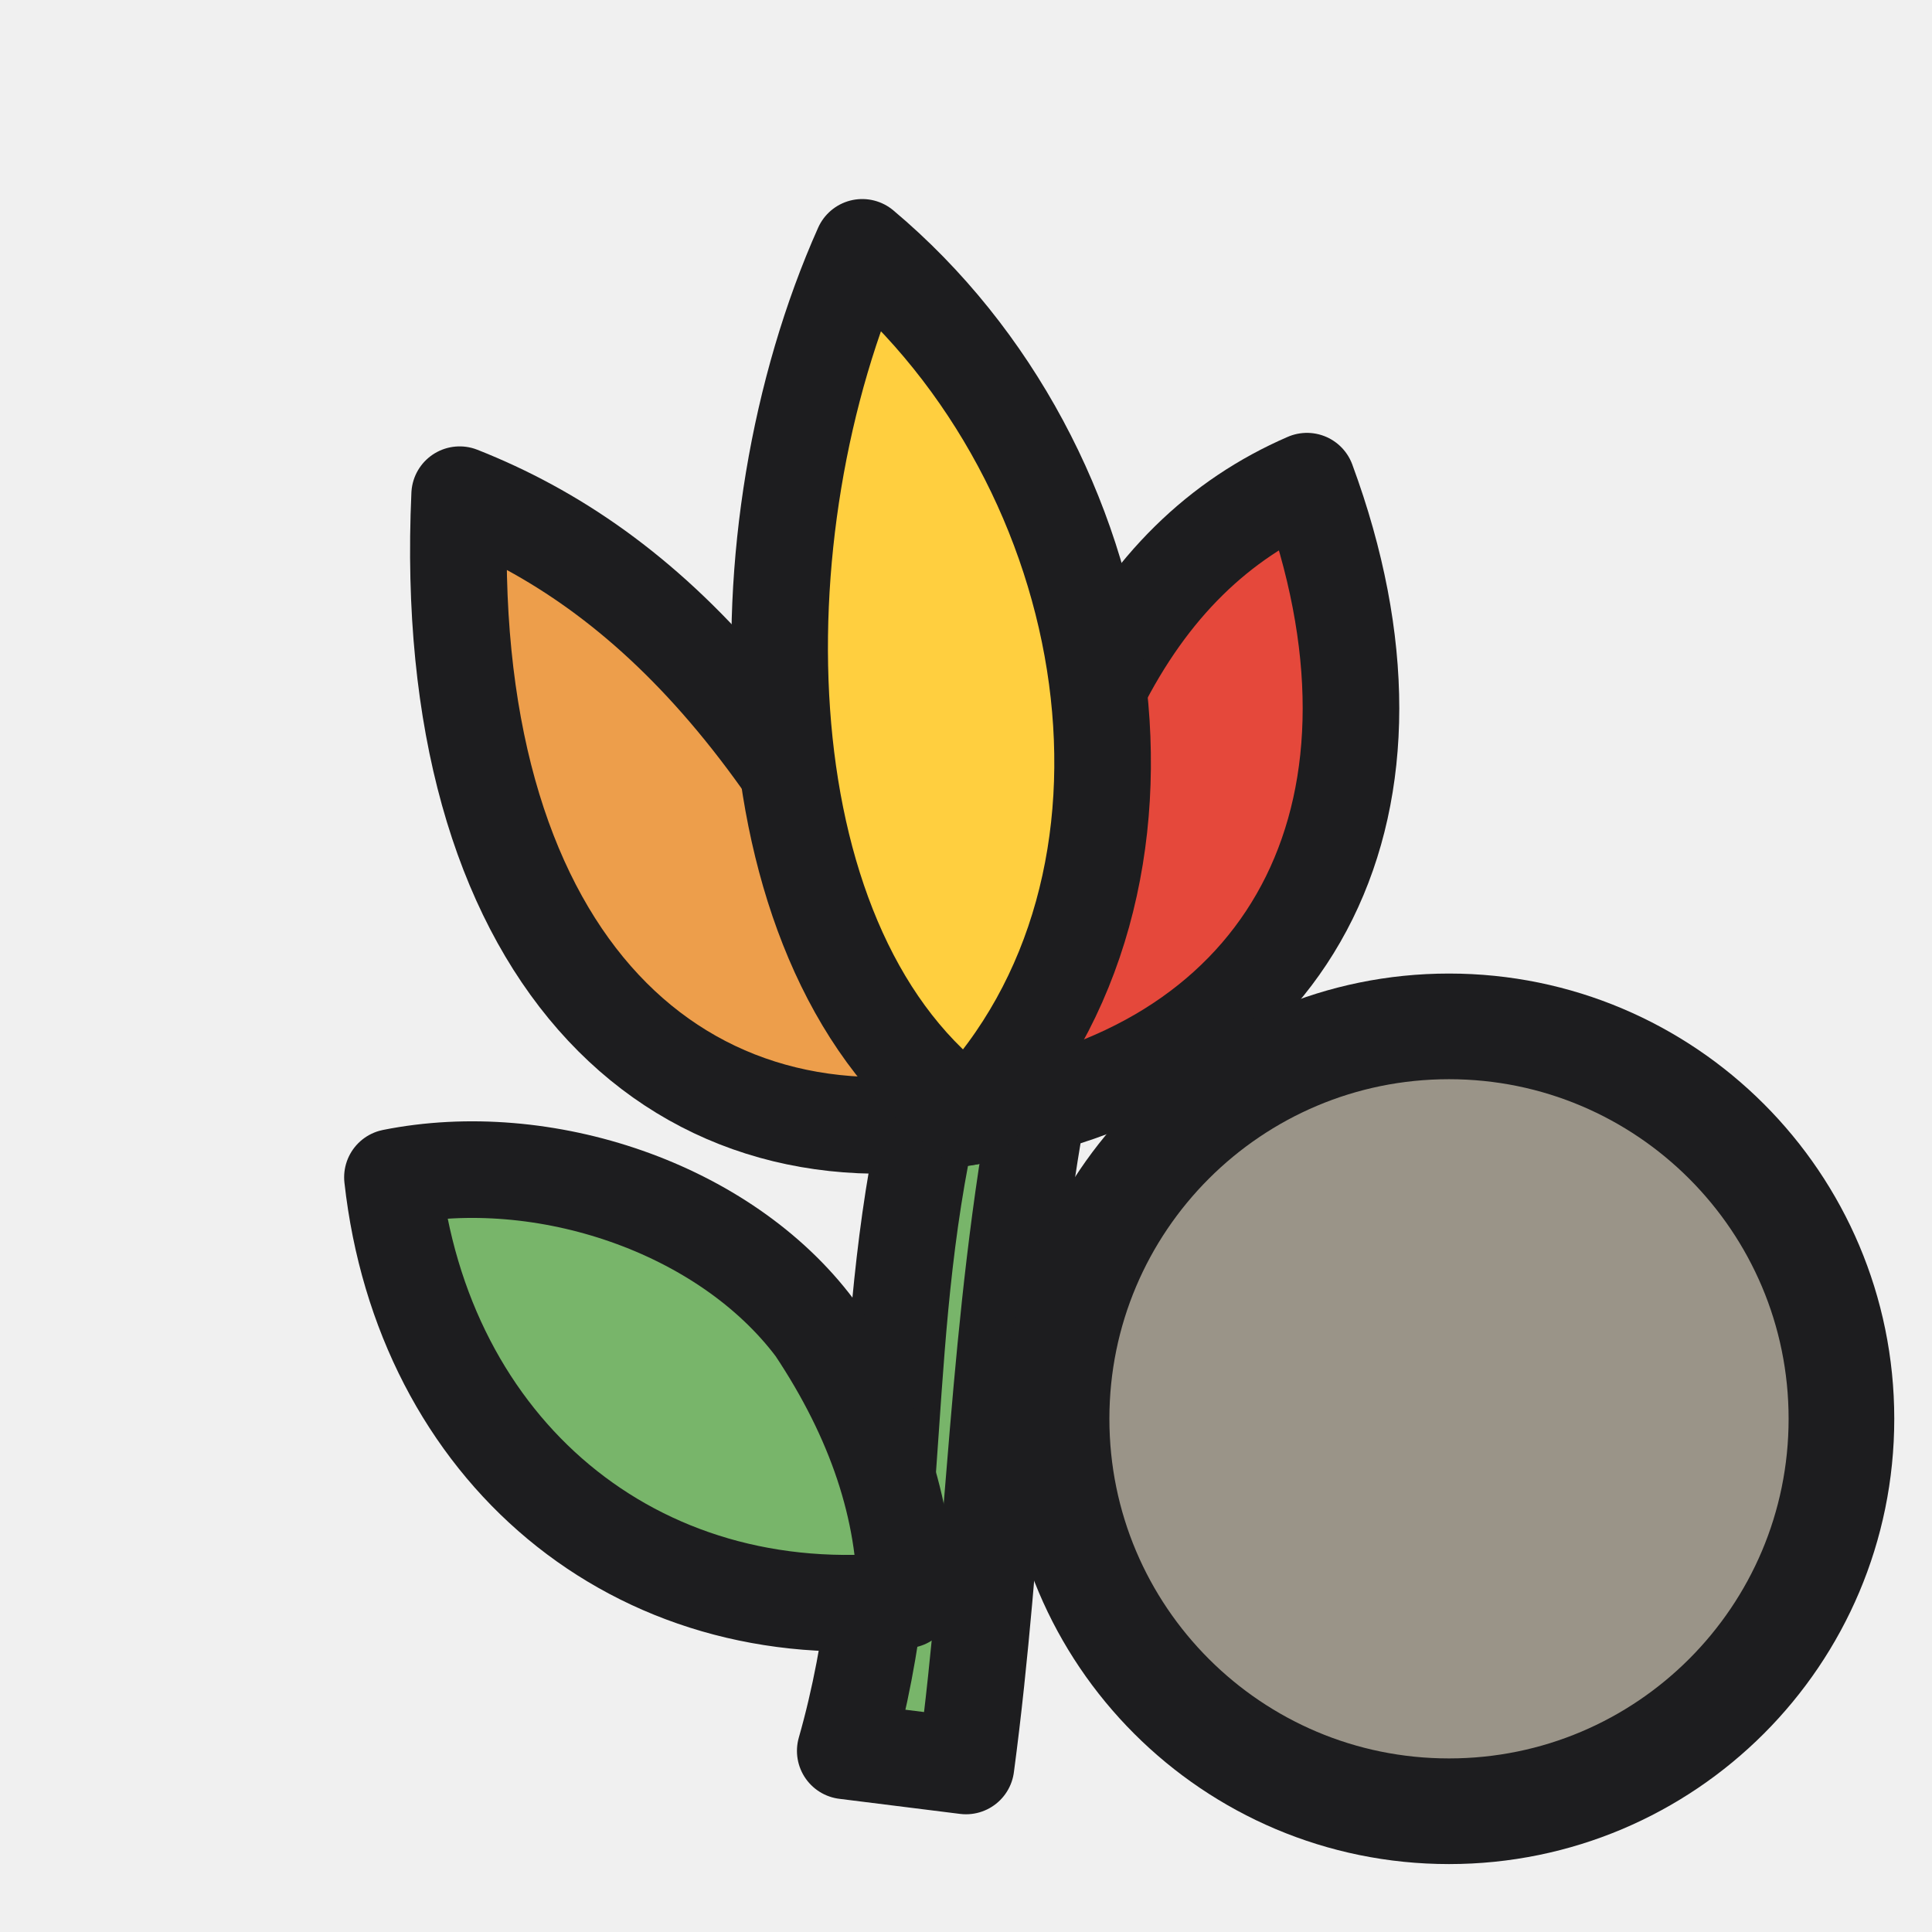
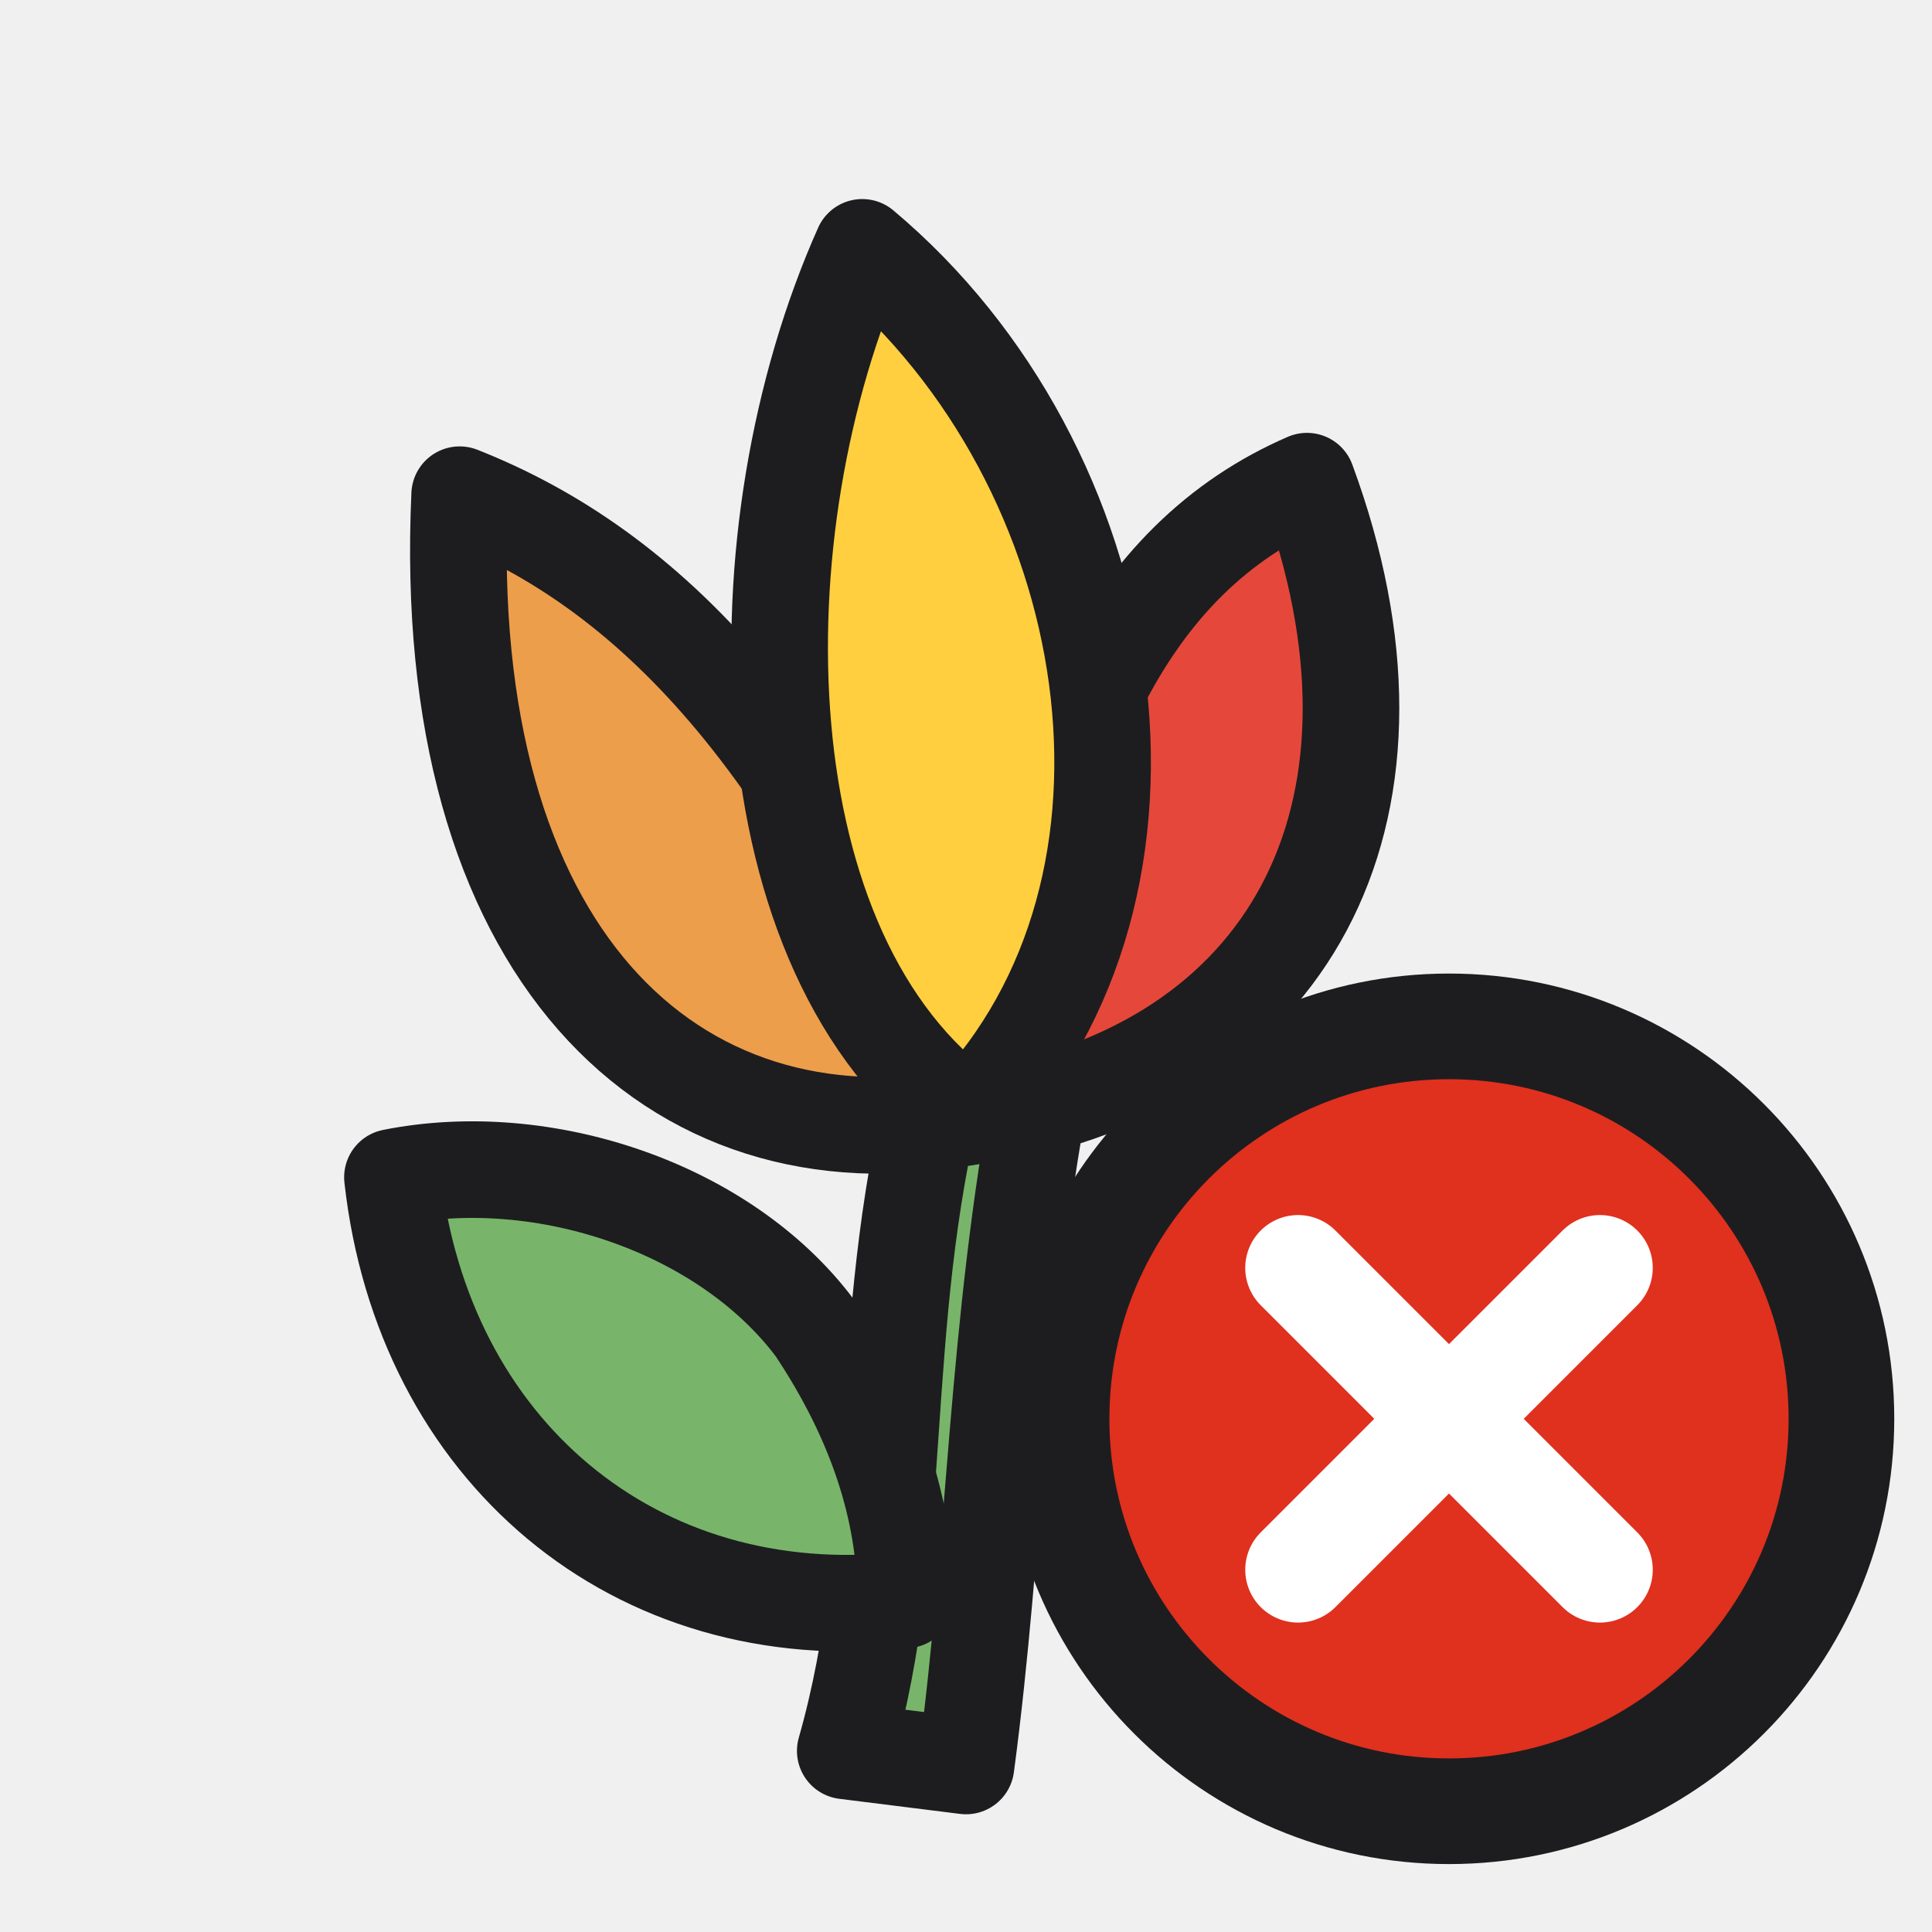
<svg xmlns="http://www.w3.org/2000/svg" viewBox="0 0 64 64">
  <g stroke="#1d1d1f" stroke-width="3.2" stroke-linejoin="round">
    <path d="M31 36C29 44 30 51 28 58l4 .5C33 51 33 44 34.5 36Z" fill="#78b56a" />
    <path d="M30 53C21 54 14 48 13 39c5-1 11 1 14 5 2 3 3 6 3 9Z" fill="#78b56a" />
    <g transform="rotate(-5 32 36)">
      <path d="M32 37C22 38 15 30 17 15c6 3 11 9 15 22Z" fill="#ed9e4b" />
      <path d="M33 37C43 36 48 28 45 17c-6 2-10 8-12 20Z" fill="#e5483b" />
      <path d="M32 37C25 31 26 17 31 8c8 8 9 22 1 29Z" fill="#ffcf3f" />
    </g>
  </g>
-   <circle cx="48" cy="47" r="13" fill="#9a9488" stroke="#1d1d1f" stroke-width="3.5" />
+   <circle cx="48" cy="47" r="13" fill="#e0301e" stroke="#1d1d1f" stroke-width="3.5" />
+   <path d="M43 42l10 10M53 42l-10 10" stroke="#fff" stroke-width="3.5" stroke-linecap="round" />
</svg>
